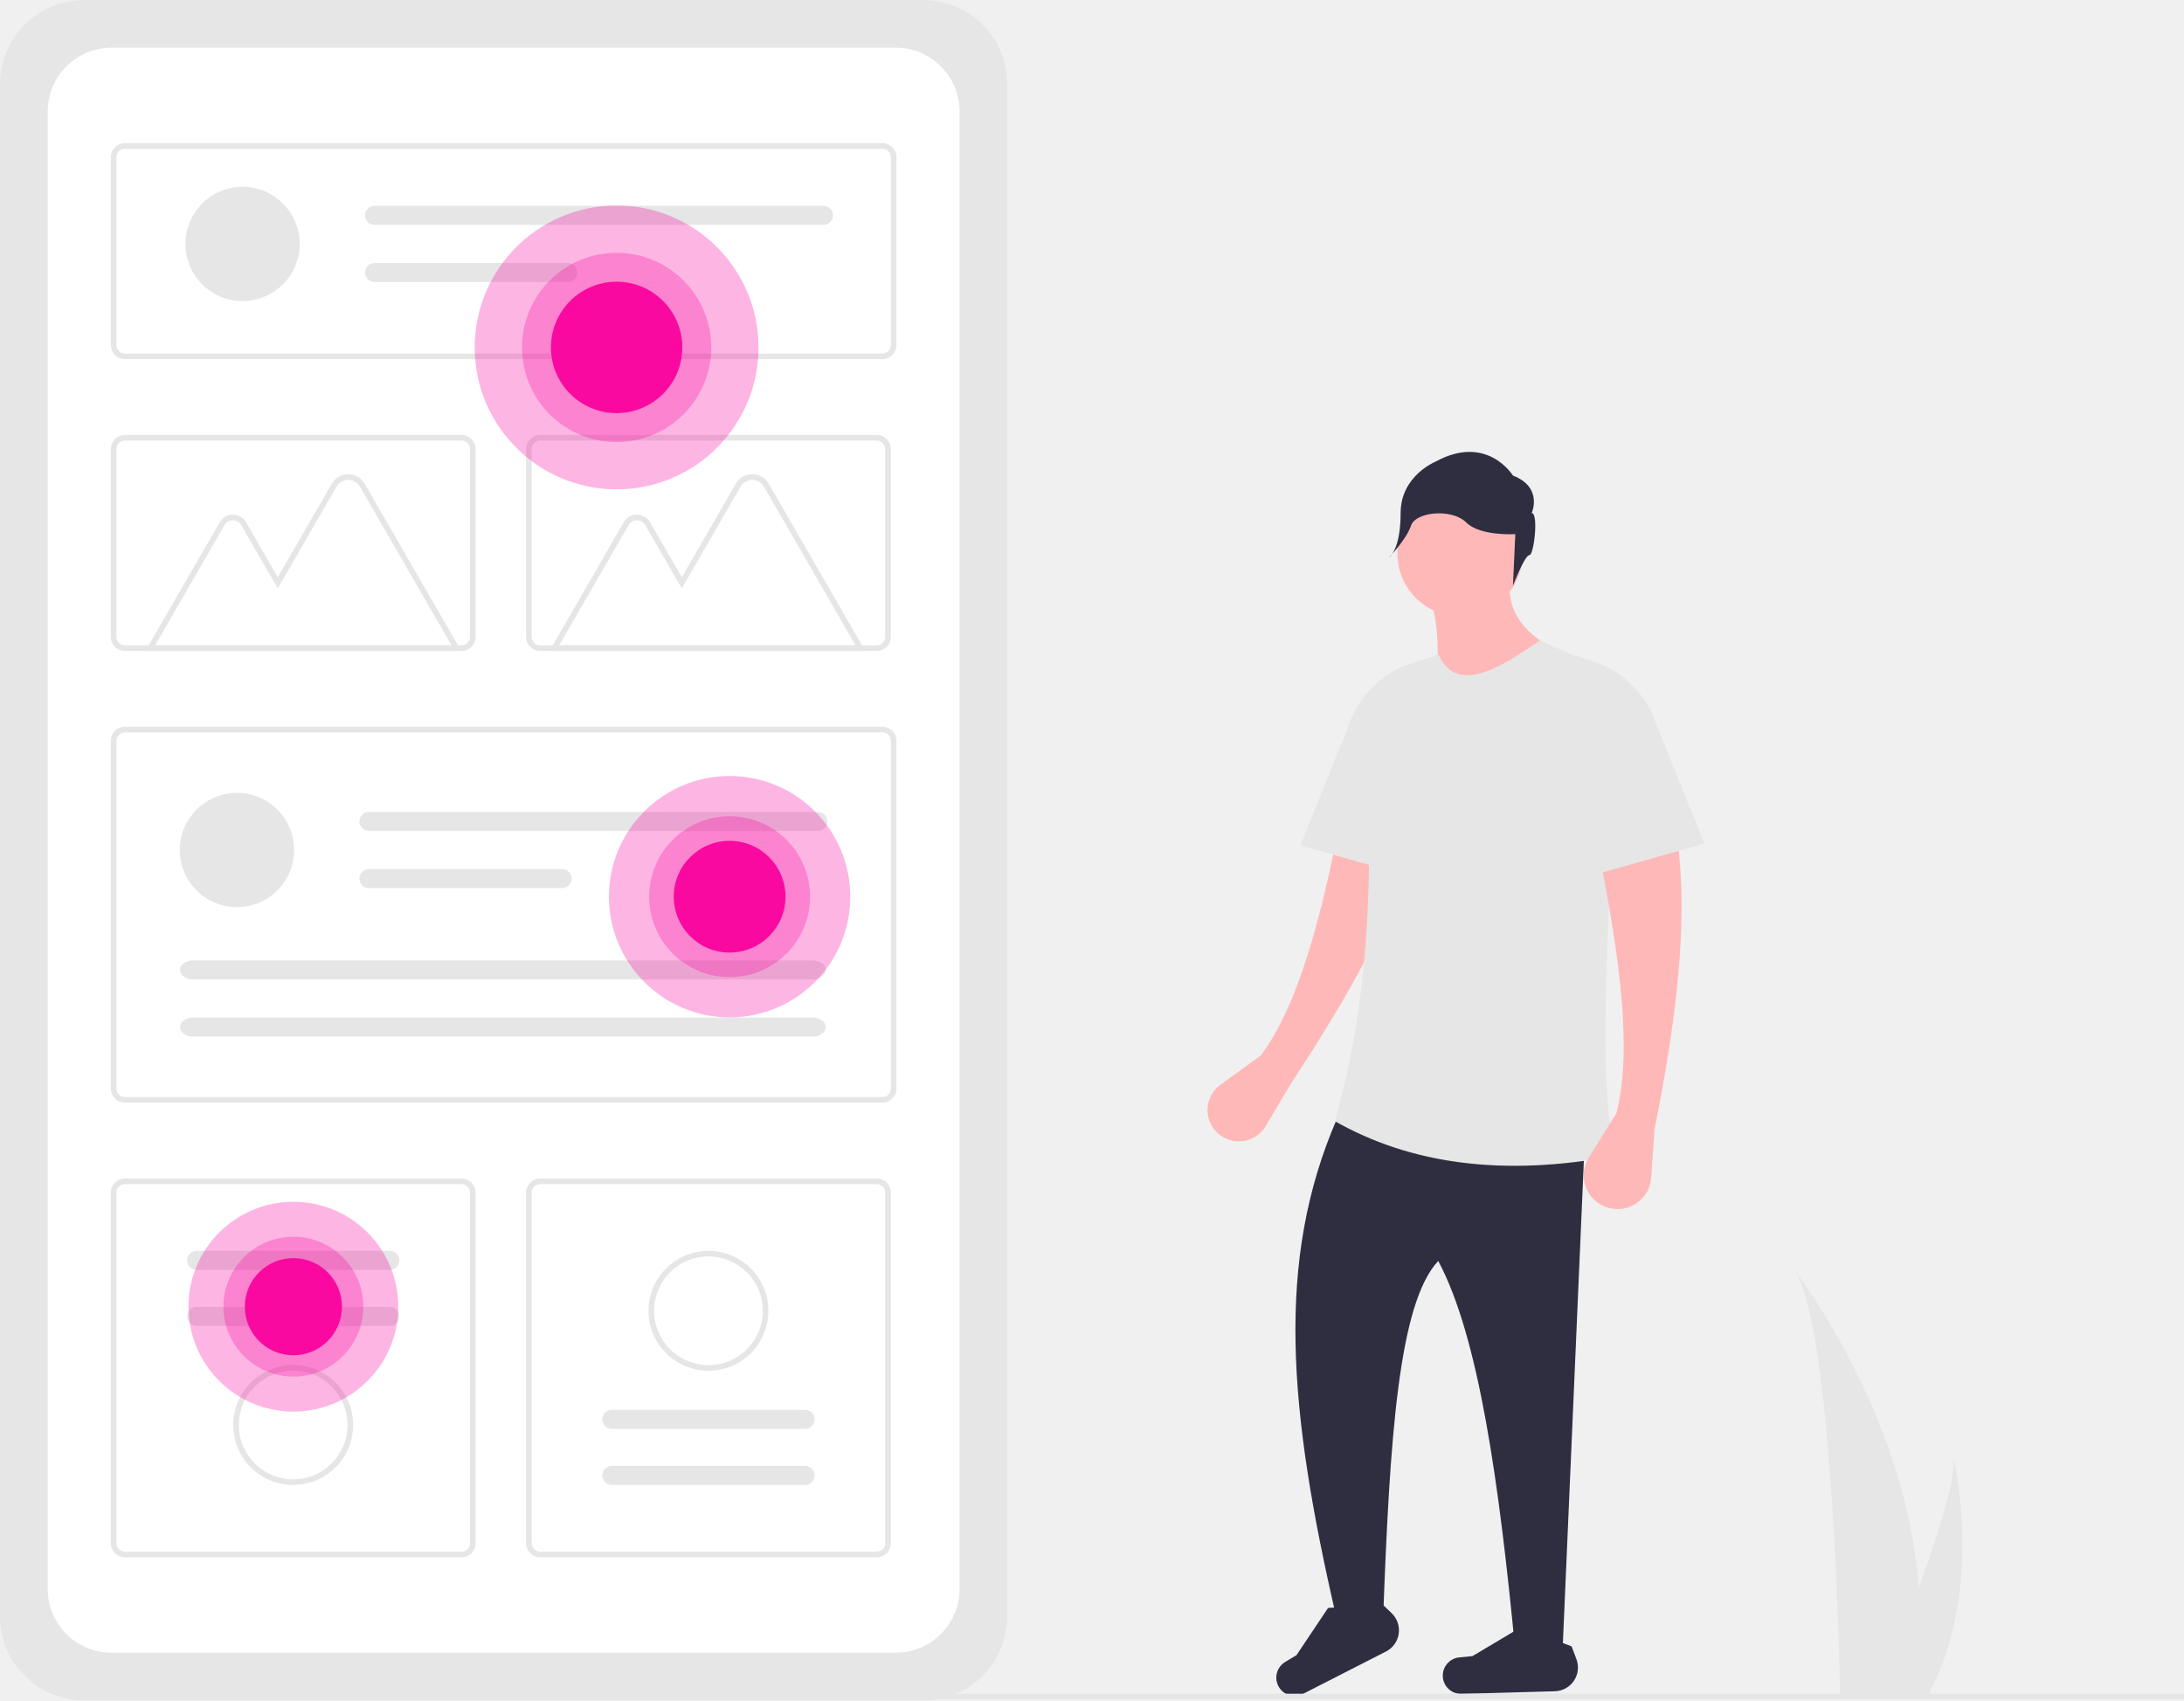
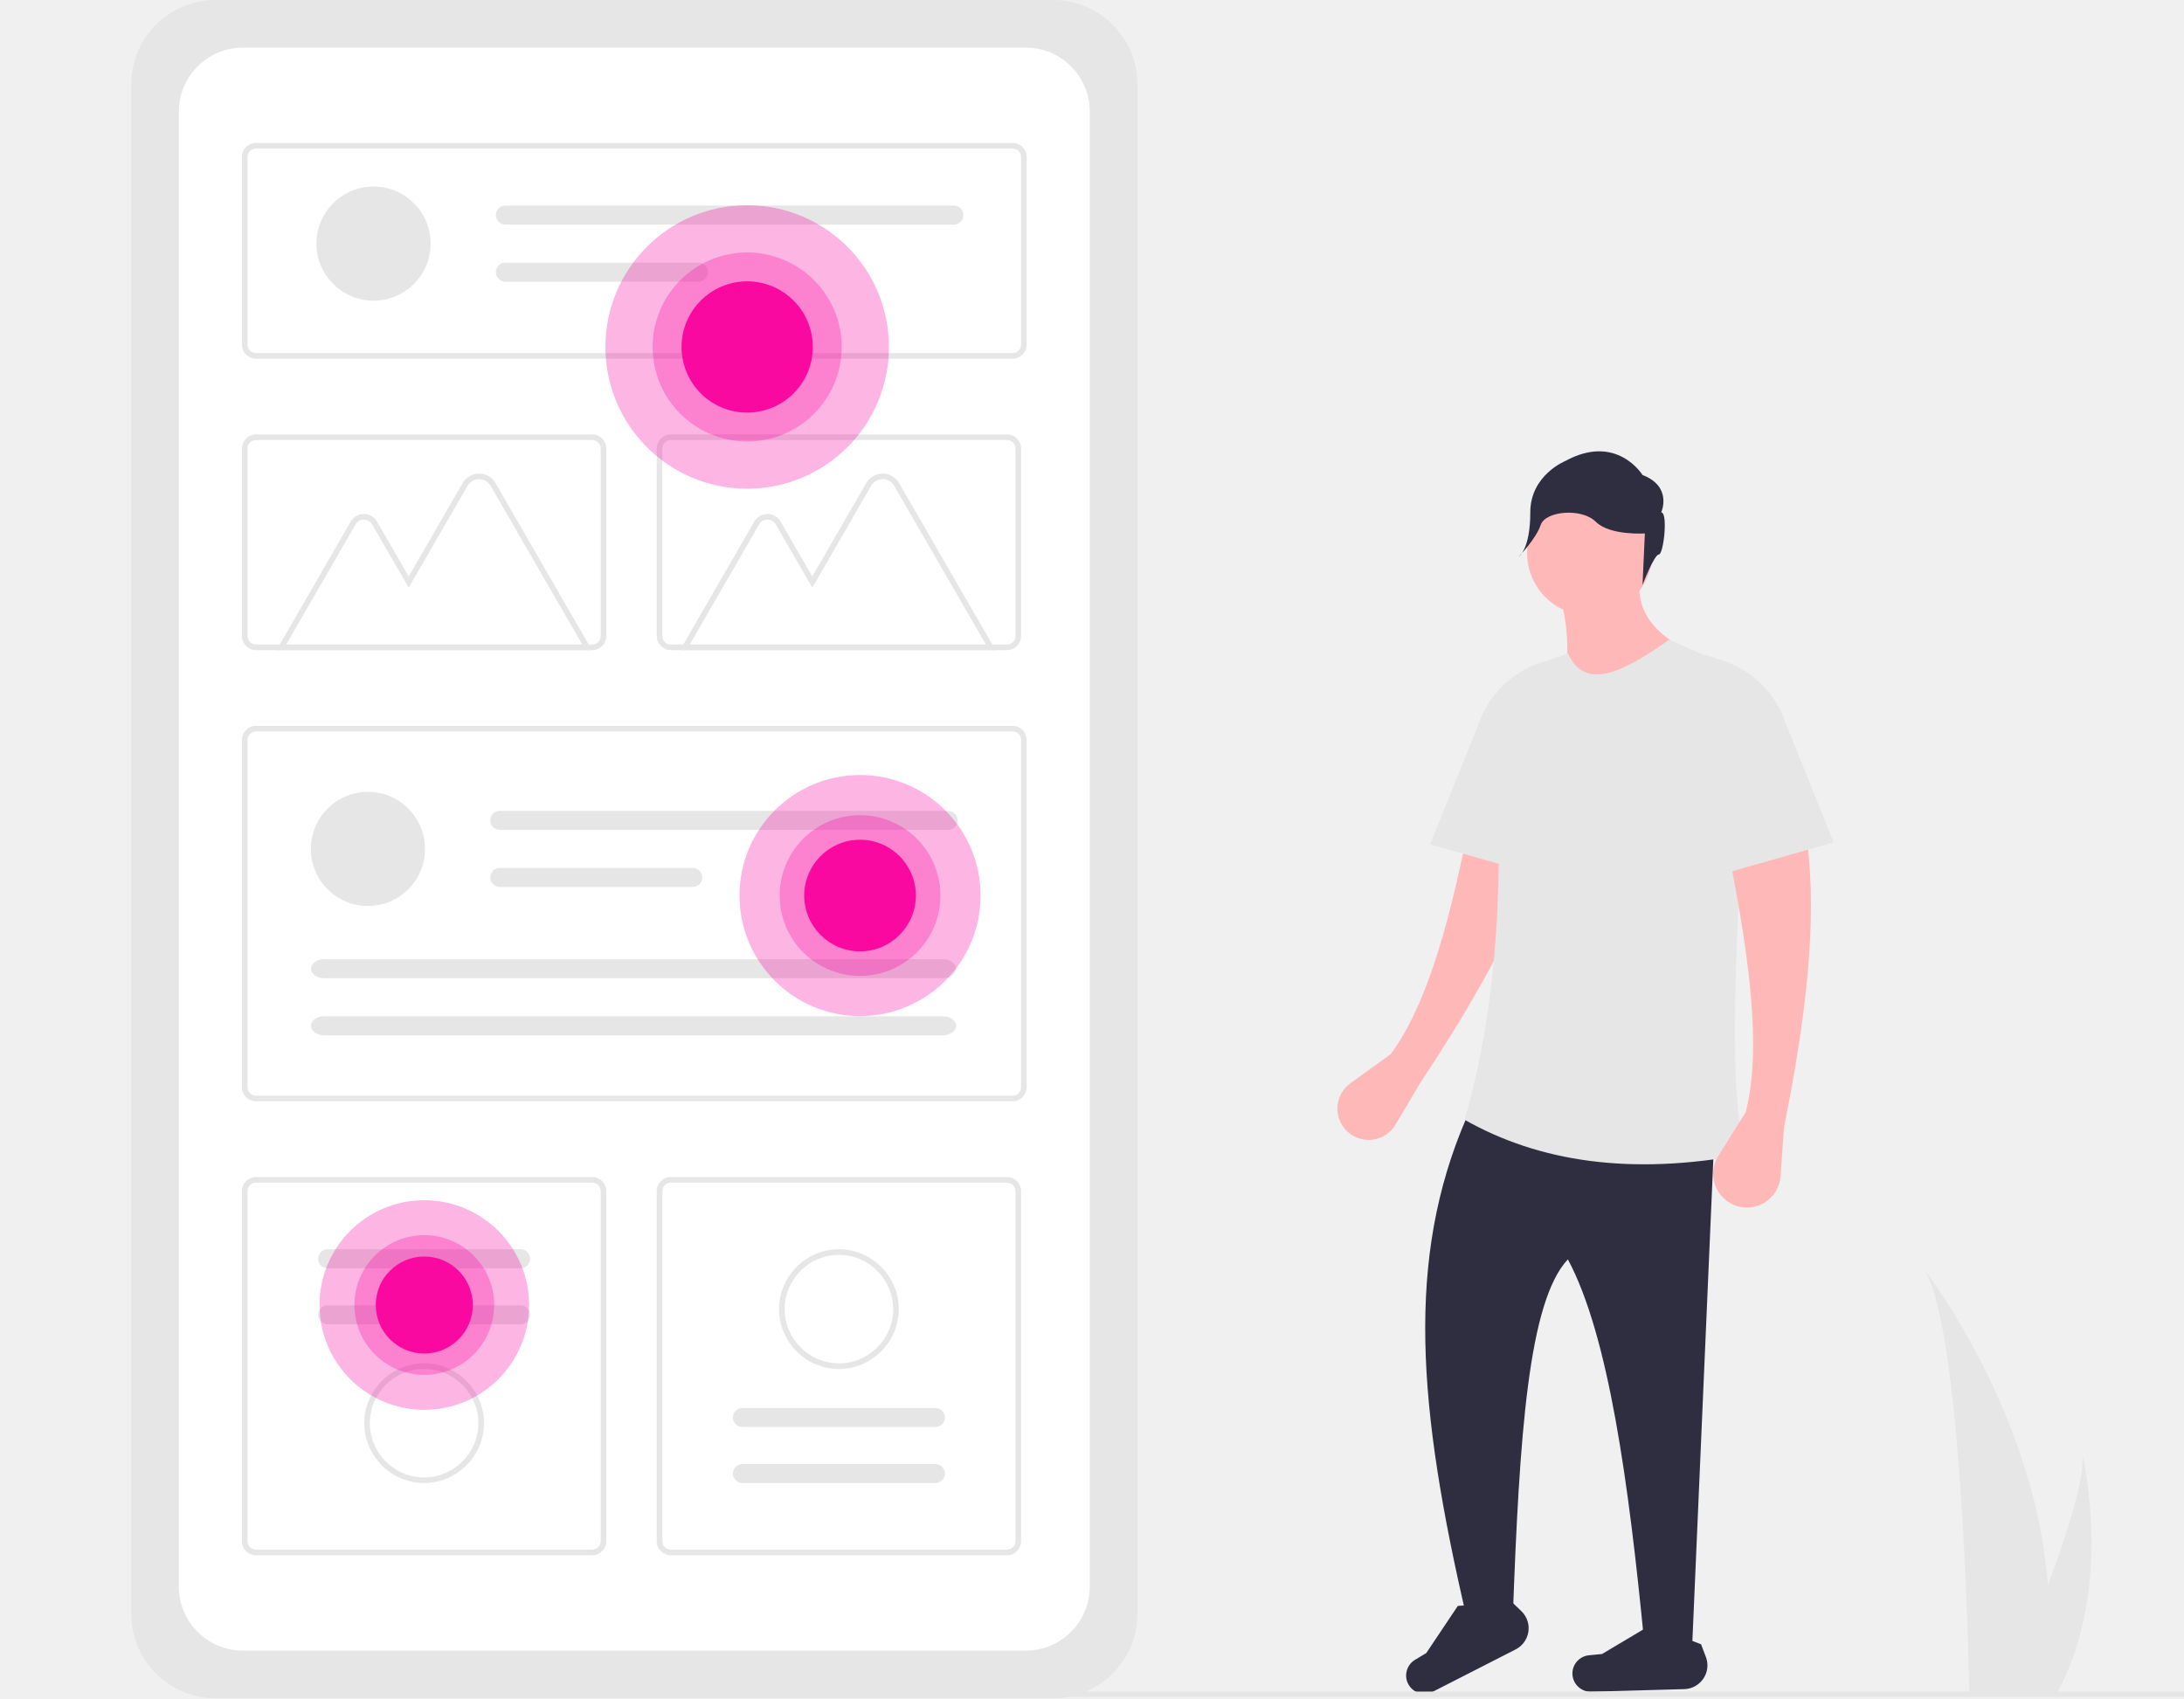
- <svg xmlns="http://www.w3.org/2000/svg" data-name="Layer 1" width="831.064" height="647">
-   <path d="M31.946 0A31.982 31.982 0 000 31.946v583.109A31.982 31.982 0 0031.946 647h319.397a31.982 31.982 0 0031.946-31.945V31.945A31.982 31.982 0 00351.343 0z" fill="#e6e6e6" />
-   <path d="M42.387 18.15A24.264 24.264 0 0018.15 42.387v562.226a24.264 24.264 0 0024.237 24.237h298.515a24.264 24.264 0 0024.237-24.237V42.387a24.264 24.264 0 00-24.237-24.237z" fill="#fff" />
-   <path d="M335.778 136.647H47.51a5.345 5.345 0 01-5.338-5.338V59.802a5.345 5.345 0 015.338-5.338h288.268a5.345 5.345 0 015.339 5.338v71.507a5.345 5.345 0 01-5.339 5.338zM47.51 56.599a3.206 3.206 0 00-3.203 3.203v71.507a3.206 3.206 0 003.203 3.203h288.268a3.206 3.206 0 003.203-3.203V59.802a3.206 3.206 0 00-3.203-3.203zm288.268 362.977H47.51a5.345 5.345 0 01-5.338-5.338V281.874a5.345 5.345 0 015.338-5.338h288.268a5.345 5.345 0 015.339 5.338v132.364a5.345 5.345 0 01-5.339 5.338zM47.51 278.671a3.206 3.206 0 00-3.203 3.203v132.364a3.206 3.206 0 003.203 3.203h288.268a3.206 3.206 0 003.203-3.203V281.874a3.206 3.206 0 00-3.203-3.203zm286.133-30.988h-128.12a5.345 5.345 0 01-5.338-5.338v-71.507a5.345 5.345 0 015.339-5.338h128.119a5.345 5.345 0 015.338 5.338v71.507a5.345 5.345 0 01-5.338 5.338zm-128.12-80.048a3.206 3.206 0 00-3.202 3.203v71.507a3.206 3.206 0 003.203 3.203h128.119a3.206 3.206 0 003.203-3.203v-71.507a3.206 3.206 0 00-3.203-3.203zM175.63 592.536H47.51a5.345 5.345 0 01-5.338-5.338v-133.43a5.345 5.345 0 015.338-5.34h128.12a5.345 5.345 0 015.338 5.34v133.43a5.345 5.345 0 01-5.338 5.338zM47.51 450.564a3.206 3.206 0 00-3.203 3.203v133.431a3.206 3.206 0 003.203 3.203h128.12a3.206 3.206 0 003.203-3.203v-133.43a3.206 3.206 0 00-3.203-3.204zm286.133 141.972h-128.12a5.345 5.345 0 01-5.338-5.338v-133.43a5.345 5.345 0 015.339-5.34h128.119a5.345 5.345 0 015.338 5.34v133.43a5.345 5.345 0 01-5.338 5.338zm-128.12-141.972a3.206 3.206 0 00-3.202 3.203v133.431a3.206 3.206 0 003.203 3.203h128.119a3.206 3.206 0 003.203-3.203v-133.43a3.206 3.206 0 00-3.203-3.204z" fill="#e6e6e6" />
-   <circle cx="90.166" cy="323.425" r="21.745" fill="#e6e6e6" />
-   <path d="M140.387 308.929a3.624 3.624 0 000 7.248h170.857a3.624 3.624 0 000-7.248zm0 21.745a3.624 3.624 0 00-.015 7.248h73.535a3.624 3.624 0 100-7.248zm-66.9 34.764c-2.757 0-5 1.626-5 3.625s2.243 3.624 5 3.624h235.729c2.757 0 5-1.626 5-3.624s-2.243-3.625-5-3.625zm0 21.746c-2.757 0-5 1.626-5 3.624s2.243 3.624 5 3.624h235.729c2.757 0 5-1.626 5-3.624s-2.243-3.624-5-3.624z" fill="#e6e6e6" />
-   <circle cx="92.301" cy="92.812" r="21.745" fill="#e6e6e6" />
-   <path d="M142.523 78.315a3.624 3.624 0 000 7.248h170.856a3.624 3.624 0 10.015-7.248h-.015zm0 21.745a3.624 3.624 0 000 7.248h73.52a3.624 3.624 0 00.015-7.248h-.015zm32.993 147.636H55.33l28.284-48.99a5.776 5.776 0 0110.004 0l12.083 20.928 20.545-35.584a7.231 7.231 0 0112.525 0zm-116.488-2.135h112.79l-34.898-60.444a5.095 5.095 0 00-8.826 0L105.7 223.904l-13.932-24.13a3.64 3.64 0 00-6.305 0zm270.231 2.135H209.072l28.284-48.99a5.776 5.776 0 0110.004 0l12.083 20.928 20.544-35.584a7.231 7.231 0 0112.525 0zm-116.489-2.135h112.79l-34.897-60.444a5.095 5.095 0 00-8.826 0l-22.394 38.787-13.933-24.13a3.64 3.64 0 00-6.304 0z" fill="#e6e6e6" />
-   <path d="M175.63 247.683H47.51a5.345 5.345 0 01-5.338-5.338v-71.507a5.345 5.345 0 015.338-5.338h128.12a5.345 5.345 0 015.338 5.338v71.507a5.345 5.345 0 01-5.338 5.338zM47.51 167.635a3.206 3.206 0 00-3.203 3.203v71.507a3.206 3.206 0 003.203 3.203h128.12a3.206 3.206 0 003.203-3.203v-71.507a3.206 3.206 0 00-3.203-3.203zm27.3 308.31a3.624 3.624 0 100 7.248h73.52a3.624 3.624 0 100-7.248zm0 21.353a3.624 3.624 0 100 7.248h73.52a3.624 3.624 0 100-7.248zm36.76 67.722a22.813 22.813 0 1122.813-22.812 22.839 22.839 0 01-22.813 22.813zm0-43.49a20.678 20.678 0 1020.678 20.678 20.702 20.702 0 00-20.678-20.678zm194.773 43.49a3.624 3.624 0 100-7.248h-73.52a3.624 3.624 0 000 7.249zm0-21.353a3.624 3.624 0 100-7.248h-73.52a3.624 3.624 0 000 7.248zm-36.76-67.722a22.813 22.813 0 11-22.813 22.813 22.839 22.839 0 0122.813-22.813zm0 43.49a20.678 20.678 0 10-20.677-20.677 20.702 20.702 0 0020.677 20.677z" fill="#e6e6e6" />
-   <circle cx="234.637" cy="132.193" r="54" fill="#f909a0" opacity=".3" style="isolation:isolate" />
-   <circle cx="234.637" cy="132.193" r="36" fill="#f909a0" opacity=".3" style="isolation:isolate" />
-   <circle cx="234.637" cy="132.193" r="25" fill="#f909a0" />
-   <circle cx="111.637" cy="497.193" r="39.921" fill="#f909a0" opacity=".3" style="isolation:isolate" />
-   <circle cx="111.637" cy="497.193" r="26.614" fill="#f909a0" opacity=".3" style="isolation:isolate" />
-   <circle cx="111.637" cy="497.193" r="18.482" fill="#f909a0" />
-   <circle cx="277.637" cy="341.193" r="45.921" fill="#f909a0" opacity=".3" style="isolation:isolate" />
-   <circle cx="277.637" cy="341.193" r="30.614" fill="#f909a0" opacity=".3" style="isolation:isolate" />
-   <circle cx="277.637" cy="341.193" r="21.26" fill="#f909a0" />
-   <path d="M491.097 412.494l-9.446 15.958a11.915 11.915 0 01-18.825 2.206 11.915 11.915 0 011.59-17.931l15.366-11.11c14.753-19.972 23.231-53.915 30.455-90.649l30.022 3.521c-7.738 30.045-26.242 63.356-49.162 98.005z" fill="#ffb8b8" />
-   <path d="M494.817 321.682l48.818 13.844v-85.25l-6.48 2.097a37.5 37.5 0 00-24.166 24.226z" fill="#e6e6e6" />
-   <path d="M594.64 626.978l-18.217-.728c-5.982-61.566-13.62-117.476-29.145-146.455-15.035 16.104-18.45 66.983-20.967 136.254h-17.65c-18.556-79.83-23.242-136.43 0-190.173h94.722z" fill="#2f2e41" />
-   <path d="M527.411 628.395l-31.617 16.152a6.96 6.96 0 01-9.55-3.423 6.96 6.96 0 012.79-8.738l4.312-2.597 12.004-17.947 20.46-1.616 3.744 3.587a9.043 9.043 0 01-2.143 14.582zm64.249 15.135l-35.49.998a6.96 6.96 0 01-7.151-7.195 6.96 6.96 0 016.275-6.69l5.009-.493 18.552-11.046 19.169 7.334 1.838 4.847a9.043 9.043 0 01-8.201 12.246z" fill="#2f2e41" />
-   <circle cx="555.577" cy="210.692" r="23.821" fill="#ffb8b8" />
-   <path d="M594.64 248.819l-49.548 18.944c2.886-15.556 2.922-30.21-1.821-43.353l31.695-5.465c-2.66 13.664 5.58 22.946 19.673 29.874z" fill="#ffb8b8" />
-   <path d="M615.04 439.72c-43.608 8.28-78.724 2.968-107.108-13.115 13.128-45.234 14.996-95.28 11.56-147.595a25.28 25.28 0 0115.352-24.907l12.434-5.284c6.704 15.234 22.155 6.455 38.618-5.1l20.342 8.988a17.327 17.327 0 0110.3 16.859c-4.067 69.493-9.534 143.996-1.497 170.154z" fill="#e6e6e6" />
-   <path d="M629.613 429.52l-1.296 18.585a12.852 12.852 0 01-13.64 11.932 12.852 12.852 0 01-10.08-19.638l10.444-16.709c6.17-24.051 1.275-58.693-5.83-95.45l29.146-8.015c4.116 30.751-.52 68.573-8.744 109.294z" fill="#ffb8b8" />
-   <path d="M582.846 195.216s4.453-9.797-7.125-14.25c0 0-9.797-16.032-29.391-5.344 0 0-13.36 5.344-13.36 19.594s-4.453 16.922-4.453 16.922 6.632-6.804 8.413-12.147 15.634-6.557 20.978-1.213 18.703 4.453 18.703 4.453l-.89 19.594s4.453-11.578 6.234-11.578 3.562-16.031.89-16.031z" fill="#2f2e41" />
-   <path d="M648.558 320.953l-48.819 13.844v-85.25l6.481 2.097a37.5 37.5 0 0124.165 24.226zM224.969 644.458h606.096v2H224.969z" fill="#e6e6e6" />
-   <path d="M682.64 483.062c13.25 18.73 16.75 125.33 17.53 159.5.02.77.04 1.5.05 2.19h33.54c.41-.73.79-1.45 1.15-2.19 19.88-39.24 8.85-86.29 8.27-88.67 1.51 7.48-5.32 29.16-13.04 50.16-4.71-64.57-44.98-117.73-47.5-120.99z" fill="#e6e6e6" />
+ <svg xmlns="http://www.w3.org/2000/svg" width="100%" height="100%" viewBox="0 0 832 647" version="1.1" xml:space="preserve" style="fill-rule:evenodd;clip-rule:evenodd;stroke-linejoin:round;stroke-miterlimit:2;">
+   <g transform="matrix(1,0,0,1,50,0)">
+     <path d="M31.946,0C14.428,0.02 0.02,14.428 0,31.946L0,615.055C0.02,632.572 14.429,646.98 31.946,647L351.343,647C368.86,646.98 383.269,632.572 383.289,615.055L383.289,31.945C383.269,14.428 368.86,0.02 351.343,0L31.946,0Z" style="fill:rgb(230,230,230);fill-rule:nonzero;" />
+   </g>
+   <g transform="matrix(1,0,0,1,50,0)">
+     <path d="M42.387,18.15C29.097,18.165 18.165,29.097 18.15,42.387L18.15,604.613C18.165,617.903 29.097,628.835 42.387,628.85L340.902,628.85C354.192,628.835 365.124,617.903 365.139,604.613L365.139,42.387C365.124,29.097 354.192,18.165 340.902,18.15L42.387,18.15Z" style="fill:white;fill-rule:nonzero;" />
+   </g>
+   <g transform="matrix(1,0,0,1,50,0)">
+     <path d="M335.778,136.647L47.51,136.647C44.583,136.643 42.176,134.236 42.172,131.309L42.172,59.802C42.176,56.875 44.583,54.468 47.51,54.464L335.778,54.464C338.705,54.467 341.113,56.875 341.117,59.802L341.117,131.309C341.113,134.236 338.705,136.644 335.778,136.647ZM47.51,56.599C45.754,56.601 44.309,58.046 44.307,59.802L44.307,131.309C44.309,133.065 45.754,134.51 47.51,134.512L335.778,134.512C337.534,134.51 338.979,133.065 338.981,131.309L338.981,59.802C338.979,58.046 337.534,56.601 335.778,56.599L47.51,56.599ZM335.778,419.576L47.51,419.576C44.583,419.572 42.176,417.165 42.172,414.238L42.172,281.874C42.176,278.947 44.583,276.54 47.51,276.536L335.778,276.536C338.705,276.539 341.113,278.947 341.117,281.874L341.117,414.238C341.113,417.165 338.705,419.573 335.778,419.576ZM47.51,278.671C45.754,278.673 44.309,280.118 44.307,281.874L44.307,414.238C44.309,415.994 45.754,417.439 47.51,417.441L335.778,417.441C337.534,417.439 338.979,415.994 338.981,414.238L338.981,281.874C338.979,280.118 337.534,278.673 335.778,278.671L47.51,278.671ZM333.643,247.683L205.523,247.683C202.596,247.679 200.189,245.272 200.185,242.345L200.185,170.838C200.189,167.911 202.597,165.503 205.524,165.5L333.643,165.5C336.57,165.504 338.977,167.911 338.981,170.838L338.981,242.345C338.977,245.272 336.57,247.679 333.643,247.683ZM205.523,167.635C203.767,167.637 202.323,169.082 202.321,170.838L202.321,242.345C202.323,244.101 203.768,245.546 205.524,245.548L333.643,245.548C335.399,245.546 336.844,244.101 336.846,242.345L336.846,170.838C336.844,169.082 335.399,167.637 333.643,167.635L205.523,167.635ZM175.63,592.536L47.51,592.536C44.583,592.532 42.176,590.125 42.172,587.198L42.172,453.768C42.175,450.84 44.582,448.432 47.51,448.428L175.63,448.428C178.558,448.432 180.965,450.84 180.968,453.768L180.968,587.198C180.964,590.125 178.557,592.532 175.63,592.536ZM47.51,450.564C45.754,450.566 44.309,452.011 44.307,453.767L44.307,587.198C44.309,588.954 45.754,590.399 47.51,590.401L175.63,590.401C177.386,590.399 178.831,588.954 178.833,587.198L178.833,453.768C178.832,452.011 177.387,450.566 175.63,450.564L47.51,450.564ZM333.643,592.536L205.523,592.536C202.596,592.532 200.189,590.125 200.185,587.198L200.185,453.768C200.188,450.84 202.596,448.431 205.524,448.428L333.643,448.428C336.571,448.432 338.978,450.84 338.981,453.768L338.981,587.198C338.977,590.125 336.57,592.532 333.643,592.536ZM205.523,450.564C203.767,450.566 202.323,452.011 202.321,453.767L202.321,587.198C202.323,588.954 203.768,590.399 205.524,590.401L333.643,590.401C335.399,590.399 336.844,588.954 336.846,587.198L336.846,453.768C336.845,452.011 335.4,450.566 333.643,450.564L205.523,450.564Z" style="fill:rgb(230,230,230);fill-rule:nonzero;" />
+   </g>
+   <g transform="matrix(1,0,0,1,50,0)">
+     <circle cx="90.166" cy="323.425" r="21.745" style="fill:rgb(230,230,230);" />
+   </g>
+   <g transform="matrix(1,0,0,1,50,0)">
+     <path d="M140.387,308.929C138.399,308.929 136.763,310.565 136.763,312.553C136.763,314.541 138.399,316.177 140.387,316.177L311.244,316.177C313.232,316.177 314.868,314.541 314.868,312.553C314.868,310.565 313.232,308.929 311.244,308.929L140.387,308.929ZM140.387,330.674C140.385,330.674 140.382,330.674 140.38,330.674C138.391,330.674 136.755,332.31 136.755,334.298C136.755,336.283 138.387,337.918 140.372,337.922L213.907,337.922C215.895,337.922 217.531,336.286 217.531,334.298C217.531,332.31 215.895,330.674 213.907,330.674L140.387,330.674ZM73.487,365.438C70.73,365.438 68.487,367.064 68.487,369.063C68.487,371.062 70.73,372.687 73.487,372.687L309.216,372.687C311.973,372.687 314.216,371.061 314.216,369.063C314.216,367.065 311.973,365.438 309.216,365.438L73.487,365.438ZM73.487,387.184C70.73,387.184 68.487,388.81 68.487,390.808C68.487,392.806 70.73,394.432 73.487,394.432L309.216,394.432C311.973,394.432 314.216,392.806 314.216,390.808C314.216,388.81 311.973,387.184 309.216,387.184L73.487,387.184Z" style="fill:rgb(230,230,230);fill-rule:nonzero;" />
+   </g>
+   <g transform="matrix(1,0,0,1,50,0)">
+     <circle cx="92.301" cy="92.812" r="21.745" style="fill:rgb(230,230,230);" />
+   </g>
+   <g transform="matrix(1,0,0,1,50,0)">
+     <path d="M142.523,78.315C140.535,78.315 138.899,79.951 138.899,81.939C138.899,83.927 140.535,85.563 142.523,85.563L313.379,85.563C313.382,85.563 313.384,85.563 313.387,85.563C315.375,85.563 317.011,83.927 317.011,81.939C317.011,79.954 315.379,78.319 313.394,78.315L142.523,78.315ZM142.523,100.06C140.535,100.06 138.899,101.696 138.899,103.684C138.899,105.672 140.535,107.308 142.523,107.308L216.043,107.308C216.045,107.308 216.048,107.308 216.05,107.308C218.039,107.308 219.675,105.672 219.675,103.684C219.675,101.699 218.043,100.064 216.058,100.06L142.523,100.06ZM175.516,247.696L55.33,247.696L83.614,198.706C84.645,196.921 86.555,195.818 88.616,195.818C90.677,195.818 92.587,196.921 93.618,198.706L105.701,219.634L126.246,184.05C127.536,181.815 129.928,180.434 132.509,180.434C135.089,180.434 137.481,181.815 138.771,184.05L175.516,247.696ZM59.028,245.561L171.818,245.561L136.92,185.117C136.011,183.542 134.325,182.568 132.507,182.568C130.689,182.568 129.003,183.542 128.094,185.117L105.7,223.904L91.768,199.774C91.119,198.649 89.914,197.954 88.616,197.954C87.317,197.954 86.112,198.649 85.463,199.774L59.028,245.561ZM329.259,247.696L209.072,247.696L237.356,198.706C238.387,196.921 240.297,195.818 242.358,195.818C244.419,195.818 246.329,196.921 247.36,198.706L259.443,219.634L279.987,184.05C281.277,181.815 283.669,180.434 286.249,180.434C288.83,180.434 291.222,181.815 292.512,184.05L329.259,247.696ZM212.77,245.561L325.56,245.561L290.663,185.117C289.754,183.542 288.068,182.568 286.25,182.568C284.432,182.568 282.746,183.542 281.837,185.117L259.443,223.904L245.51,199.774C244.86,198.65 243.657,197.955 242.358,197.955C241.059,197.955 239.856,198.65 239.206,199.774L212.77,245.561Z" style="fill:rgb(230,230,230);fill-rule:nonzero;" />
+   </g>
+   <g transform="matrix(1,0,0,1,50,0)">
+     <path d="M175.63,247.683L47.51,247.683C44.583,247.679 42.176,245.272 42.172,242.345L42.172,170.838C42.176,167.911 44.583,165.504 47.51,165.5L175.63,165.5C178.557,165.504 180.964,167.911 180.968,170.838L180.968,242.345C180.964,245.272 178.557,247.679 175.63,247.683ZM47.51,167.635C45.754,167.637 44.309,169.082 44.307,170.838L44.307,242.345C44.309,244.101 45.754,245.546 47.51,245.548L175.63,245.548C177.386,245.546 178.831,244.101 178.833,242.345L178.833,170.838C178.831,169.082 177.386,167.637 175.63,167.635L47.51,167.635ZM74.81,475.945C72.822,475.945 71.186,477.581 71.186,479.569C71.186,481.557 72.822,483.193 74.81,483.193L148.33,483.193C150.318,483.193 151.954,481.557 151.954,479.569C151.954,477.581 150.318,475.945 148.33,475.945L74.81,475.945ZM74.81,497.298C72.822,497.298 71.186,498.934 71.186,500.922C71.186,502.91 72.822,504.546 74.81,504.546L148.33,504.546C150.318,504.546 151.954,502.91 151.954,500.922C151.954,498.934 150.318,497.298 148.33,497.298L74.81,497.298ZM111.57,565.02C99.055,565.02 88.757,554.722 88.757,542.207C88.757,529.692 99.055,519.394 111.57,519.394C124.085,519.394 134.383,529.692 134.383,542.207C134.383,542.207 134.383,542.208 134.383,542.208C134.369,554.717 124.079,565.007 111.57,565.021L111.57,565.02ZM111.57,521.53C100.226,521.53 90.892,530.864 90.892,542.208C90.892,553.552 100.226,562.886 111.57,562.886C122.914,562.886 132.248,553.552 132.248,542.208C132.235,530.869 122.909,521.543 111.57,521.53ZM306.343,565.02C308.331,565.02 309.967,563.384 309.967,561.396C309.967,559.408 308.331,557.772 306.343,557.772L232.823,557.772C230.835,557.772 229.198,559.408 229.198,561.396C229.198,563.385 230.835,565.021 232.823,565.021L306.343,565.02ZM306.343,543.667C308.331,543.667 309.967,542.031 309.967,540.043C309.967,538.055 308.331,536.419 306.343,536.419L232.823,536.419C230.835,536.419 229.199,538.055 229.199,540.043C229.199,542.031 230.835,543.667 232.823,543.667L306.343,543.667ZM269.583,475.945C282.098,475.945 292.396,486.243 292.396,498.758C292.396,511.273 282.098,521.571 269.583,521.571C257.068,521.571 246.77,511.273 246.77,498.758C246.784,486.249 257.074,475.959 269.583,475.945ZM269.583,519.435C269.583,519.435 269.584,519.435 269.584,519.435C280.928,519.435 290.262,510.101 290.262,498.757C290.262,487.413 280.928,478.079 269.584,478.079C258.24,478.079 248.906,487.413 248.906,498.757C248.906,498.757 248.906,498.758 248.906,498.758C248.92,510.096 258.245,519.421 269.583,519.435Z" style="fill:rgb(230,230,230);fill-rule:nonzero;" />
+   </g>
+   <g transform="matrix(1,0,0,1,50,0)">
+     <circle cx="234.637" cy="132.193" r="54" style="fill:rgb(249,9,160);fill-opacity:0.3;" />
+   </g>
+   <g transform="matrix(1,0,0,1,50,0)">
+     <circle cx="234.637" cy="132.193" r="36" style="fill:rgb(249,9,160);fill-opacity:0.3;" />
+   </g>
+   <g transform="matrix(1,0,0,1,50,0)">
+     <circle cx="234.637" cy="132.193" r="25" style="fill:rgb(249,9,160);" />
+   </g>
+   <g transform="matrix(1,0,0,1,50,0)">
+     <circle cx="111.637" cy="497.193" r="39.921" style="fill:rgb(249,9,160);fill-opacity:0.3;" />
+   </g>
+   <g transform="matrix(1,0,0,1,50,0)">
+     <circle cx="111.637" cy="497.193" r="26.614" style="fill:rgb(249,9,160);fill-opacity:0.3;" />
+   </g>
+   <g transform="matrix(1,0,0,1,50,0)">
+     <circle cx="111.637" cy="497.193" r="18.482" style="fill:rgb(249,9,160);" />
+   </g>
+   <g transform="matrix(1,0,0,1,50,0)">
+     <circle cx="277.637" cy="341.193" r="45.921" style="fill:rgb(249,9,160);fill-opacity:0.3;" />
+   </g>
+   <g transform="matrix(1,0,0,1,50,0)">
+     <circle cx="277.637" cy="341.193" r="30.614" style="fill:rgb(249,9,160);fill-opacity:0.3;" />
+   </g>
+   <g transform="matrix(1,0,0,1,50,0)">
+     <circle cx="277.637" cy="341.193" r="21.26" style="fill:rgb(249,9,160);" />
+   </g>
+   <g transform="matrix(1,0,0,1,50,0)">
+     <path d="M491.097,412.494L481.651,428.452C479.509,432.071 475.603,434.297 471.398,434.297C468.167,434.297 465.07,432.983 462.826,430.658C460.682,428.438 459.483,425.469 459.483,422.382C459.483,418.562 461.32,414.966 464.416,412.727L479.782,401.617C494.535,381.645 503.013,347.702 510.237,310.968L540.259,314.489C532.521,344.534 514.017,377.845 491.097,412.494Z" style="fill:rgb(255,184,184);fill-rule:nonzero;" />
+   </g>
+   <g transform="matrix(1,0,0,1,50,0)">
+     <path d="M494.817,321.682L543.635,335.526L543.635,250.276L537.155,252.373C525.68,256.085 516.673,265.114 512.989,276.599L494.817,321.682Z" style="fill:rgb(230,230,230);fill-rule:nonzero;" />
+   </g>
+   <g transform="matrix(1,0,0,1,50,0)">
+     <path d="M594.64,626.978L576.423,626.25C570.441,564.684 562.803,508.774 547.278,479.795C532.243,495.899 528.828,546.778 526.311,616.049L508.661,616.049C490.105,536.219 485.419,479.619 508.661,425.876L603.383,425.876L594.64,626.978Z" style="fill:rgb(47,46,65);fill-rule:nonzero;" />
+   </g>
+   <g transform="matrix(1,0,0,1,50,0)">
+     <path d="M527.411,628.395L495.794,644.547C494.814,645.048 493.728,645.309 492.627,645.309C489.861,645.309 487.347,643.661 486.244,641.124C484.858,637.939 486.059,634.179 489.034,632.386L493.346,629.789L505.35,611.842L525.81,610.226L529.554,613.813C531.333,615.518 532.34,617.878 532.34,620.342C532.34,623.734 530.432,626.852 527.411,628.395ZM591.66,643.53L556.17,644.528C556.105,644.53 556.04,644.531 555.975,644.531C552.157,644.531 549.015,641.389 549.015,637.571C549.015,637.491 549.016,637.412 549.019,637.333C549.137,633.861 551.837,630.983 555.294,630.643L560.303,630.15L578.855,619.104L598.024,626.438L599.862,631.285C600.25,632.309 600.45,633.396 600.45,634.492C600.45,639.356 596.524,643.394 591.661,643.531L591.66,643.53Z" style="fill:rgb(47,46,65);fill-rule:nonzero;" />
+   </g>
+   <g transform="matrix(1,0,0,1,50,0)">
+     <circle cx="555.577" cy="210.692" r="23.821" style="fill:rgb(255,184,184);" />
+   </g>
+   <g transform="matrix(1,0,0,1,50,0)">
+     <path d="M594.64,248.819L545.092,267.763C547.978,252.207 548.014,237.553 543.271,224.41L574.966,218.945C572.306,232.609 580.546,241.891 594.639,248.819L594.64,248.819Z" style="fill:rgb(255,184,184);fill-rule:nonzero;" />
+   </g>
+   <g transform="matrix(1,0,0,1,50,0)">
+     <path d="M615.04,439.72C571.432,448 536.316,442.688 507.932,426.605C521.06,381.371 522.928,331.325 519.492,279.01C518.799,268.315 524.978,258.289 534.844,254.103L547.278,248.819C553.982,264.053 569.433,255.274 585.896,243.719L606.238,252.707C612.838,255.62 616.958,262.364 616.538,269.566C612.471,339.059 607.004,413.562 615.041,439.72L615.04,439.72Z" style="fill:rgb(230,230,230);fill-rule:nonzero;" />
+   </g>
+   <g transform="matrix(1,0,0,1,50,0)">
+     <path d="M629.613,429.52L628.317,448.105C627.829,455.11 621.685,460.485 614.677,460.037C607.949,459.608 602.643,453.953 602.643,447.211C602.643,444.802 603.32,442.442 604.597,440.399L615.041,423.69C621.211,399.639 616.316,364.997 609.211,328.24L638.357,320.225C642.473,350.976 637.837,388.798 629.613,429.519L629.613,429.52Z" style="fill:rgb(255,184,184);fill-rule:nonzero;" />
+   </g>
+   <g transform="matrix(1,0,0,1,50,0)">
+     <path d="M582.846,195.216C582.846,195.216 587.299,185.419 575.721,180.966C575.721,180.966 565.924,164.934 546.33,175.622C546.33,175.622 532.97,180.966 532.97,195.216C532.97,209.466 528.517,212.138 528.517,212.138C528.517,212.138 535.149,205.334 536.93,199.991C538.711,194.648 552.564,193.434 557.908,198.778C563.252,204.122 576.611,203.231 576.611,203.231L575.721,222.825C575.721,222.825 580.174,211.247 581.955,211.247C583.736,211.247 585.517,195.216 582.845,195.216L582.846,195.216Z" style="fill:rgb(47,46,65);fill-rule:nonzero;" />
+   </g>
+   <g transform="matrix(1,0,0,1,50,0)">
+     <path d="M648.558,320.953L599.739,334.797L599.739,249.547L606.22,251.644C617.695,255.356 626.701,264.386 630.385,275.87L648.558,320.953ZM224.969,644.458L831.065,644.458L831.065,646.458L224.969,646.458L224.969,644.458Z" style="fill:rgb(230,230,230);fill-rule:nonzero;" />
+   </g>
+   <g transform="matrix(1,0,0,1,50,0)">
+     <path d="M682.64,483.062C695.89,501.792 699.39,608.392 700.17,642.562C700.19,643.332 700.21,644.062 700.22,644.752L733.76,644.752C734.17,644.022 734.55,643.302 734.91,642.562C754.79,603.322 743.76,556.272 743.18,553.892C744.69,561.372 737.86,583.052 730.14,604.052C725.43,539.482 685.16,486.322 682.64,483.062Z" style="fill:rgb(230,230,230);fill-rule:nonzero;" />
+   </g>
</svg>
